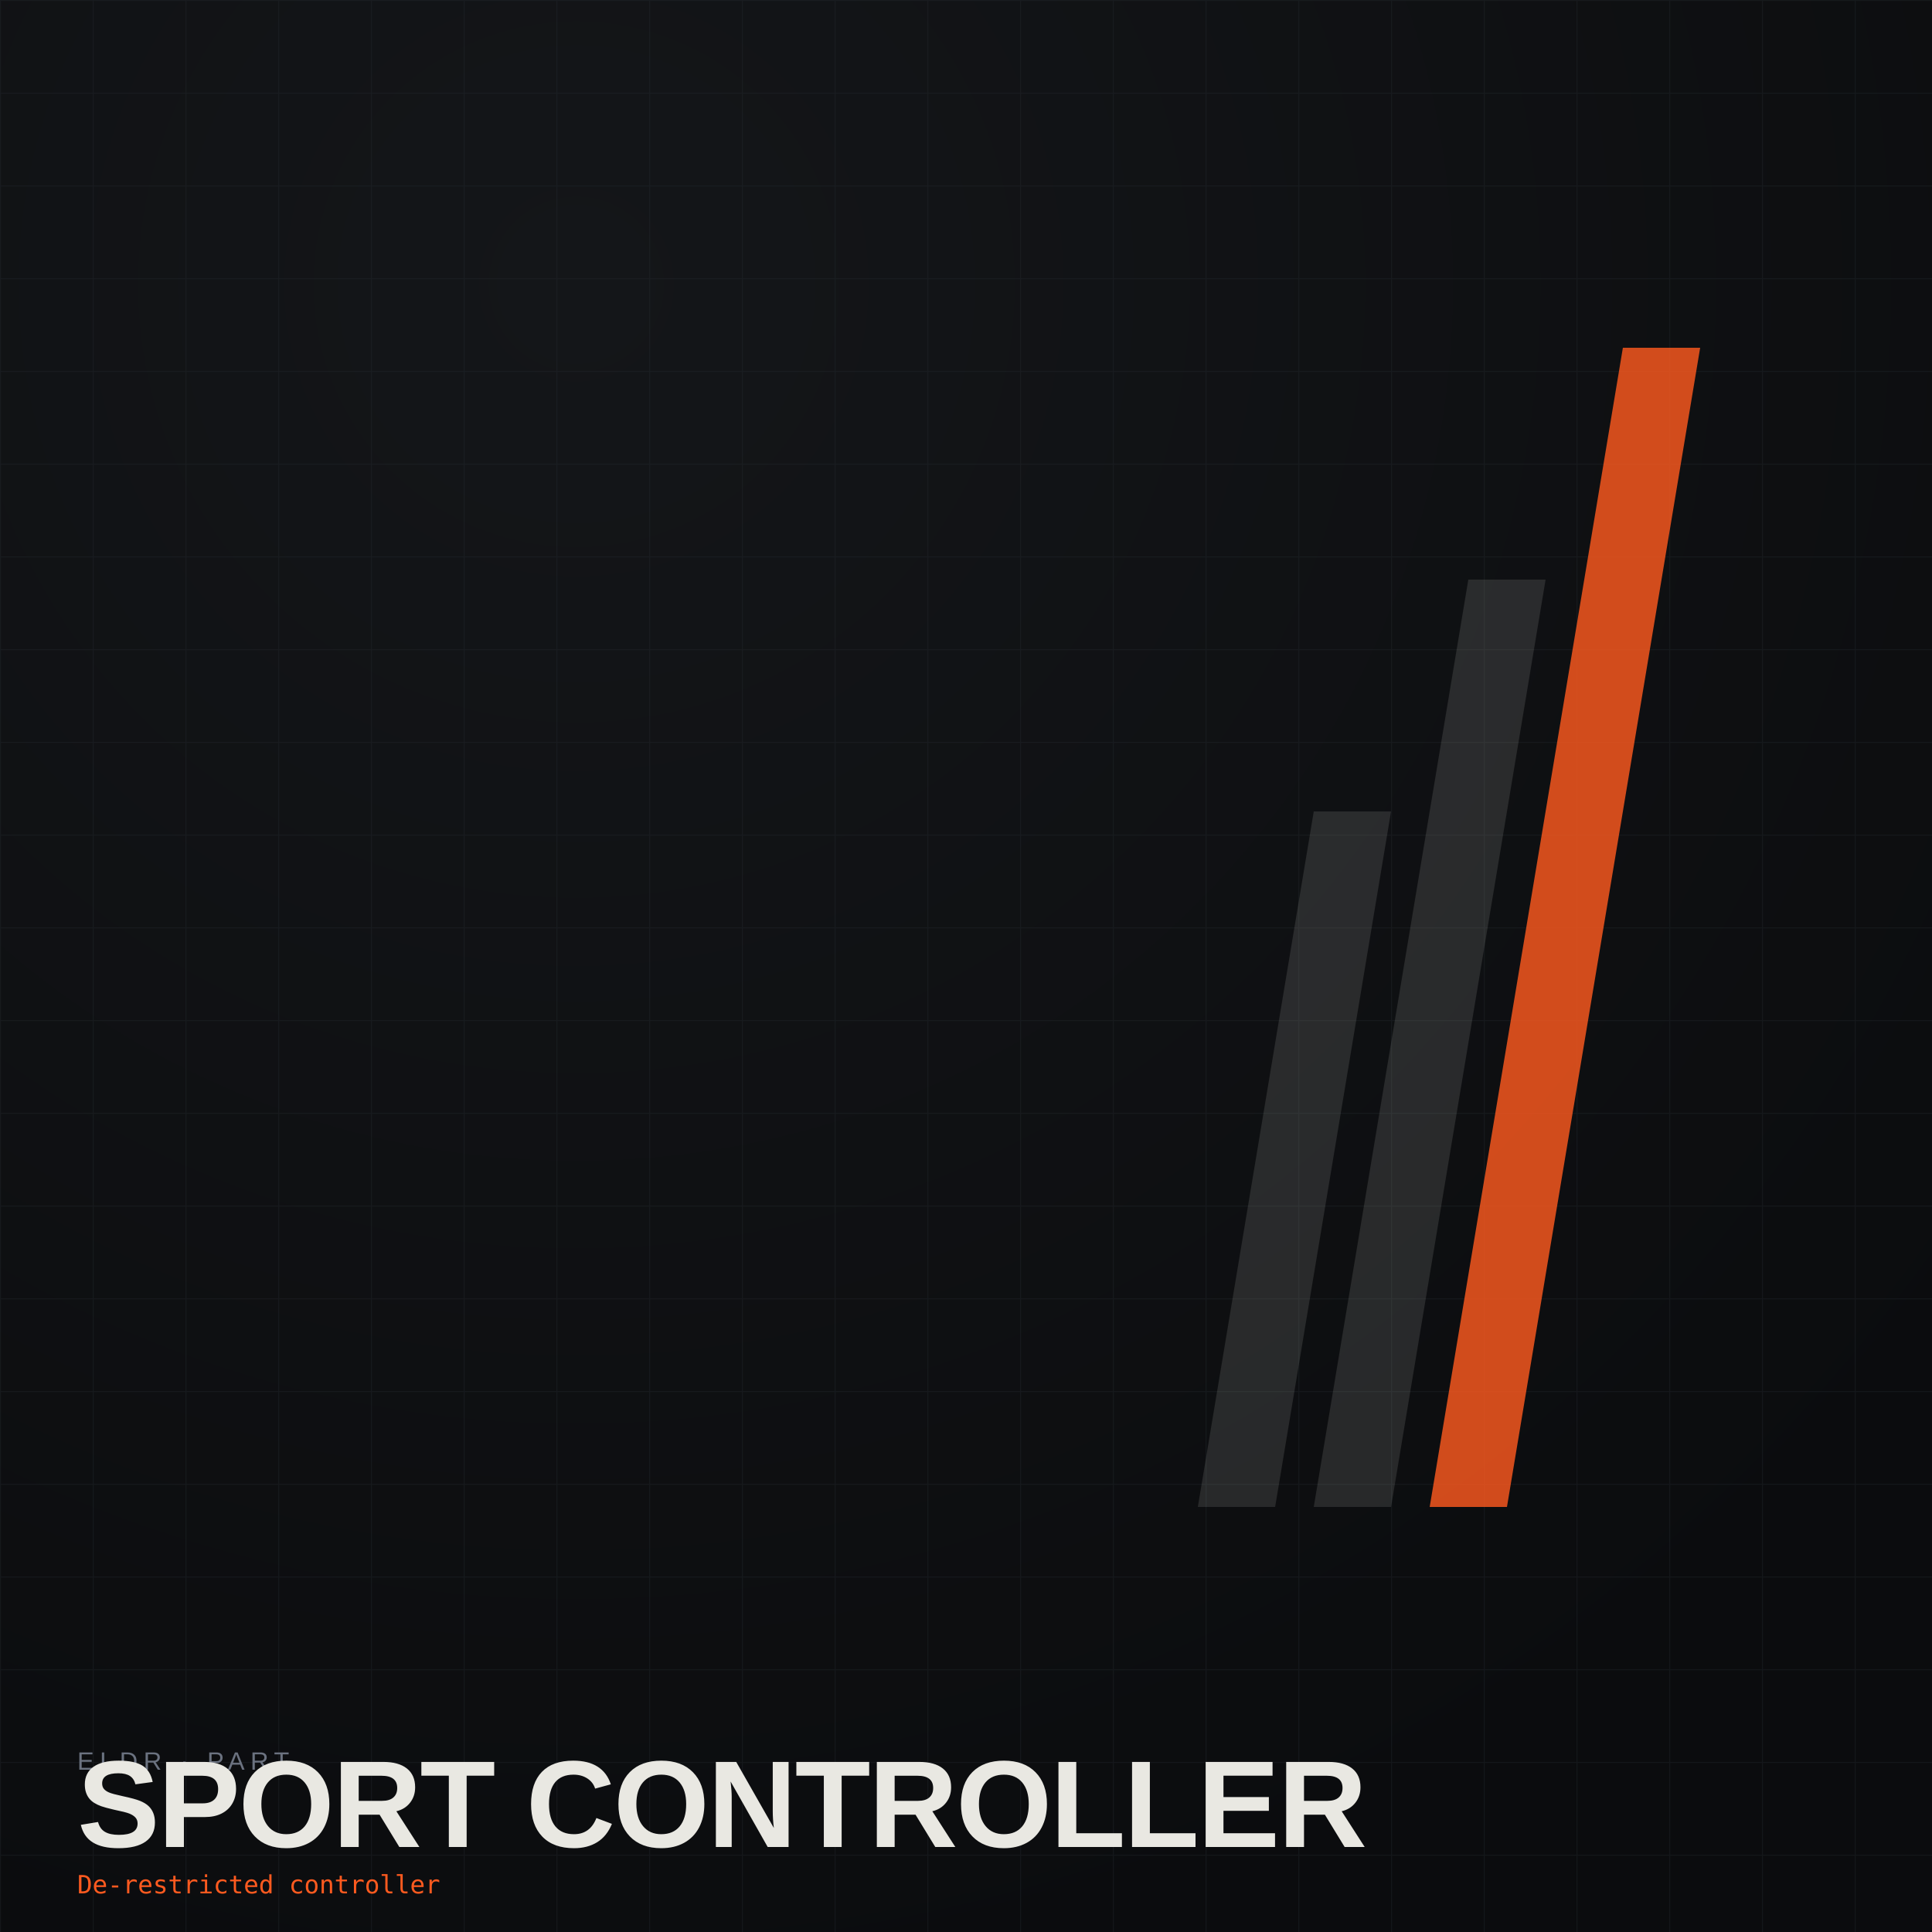
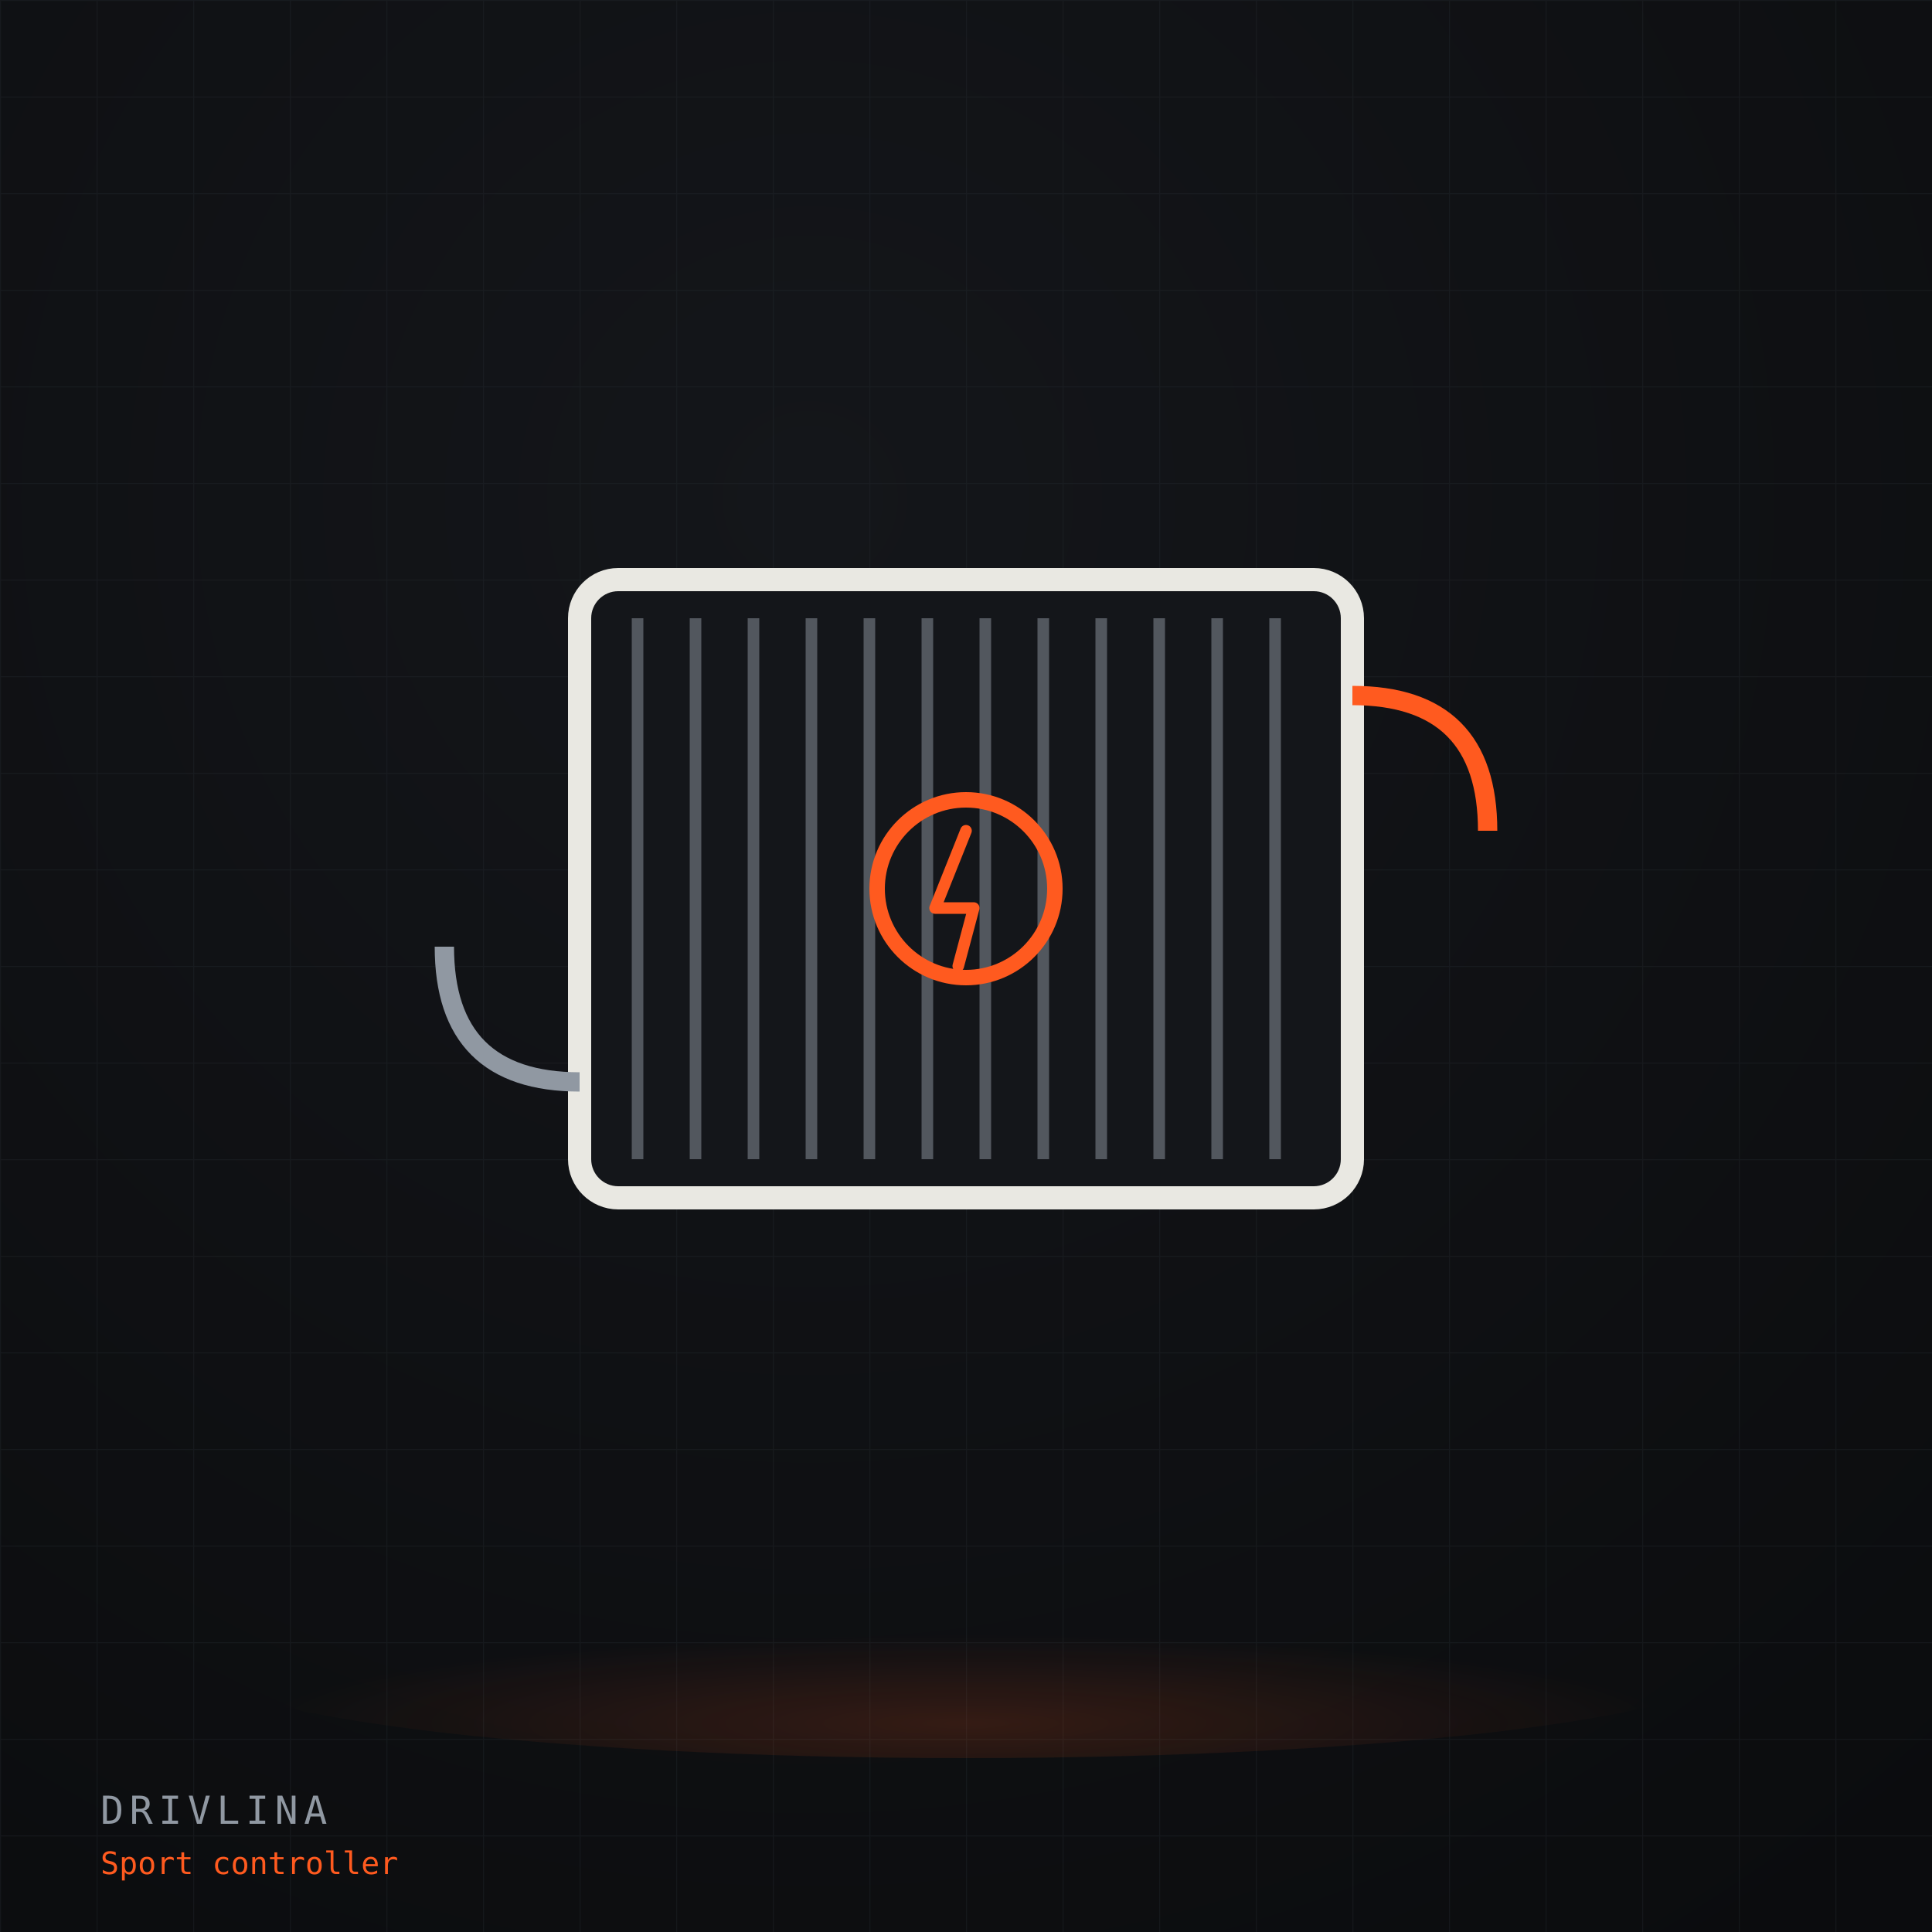
- <svg xmlns="http://www.w3.org/2000/svg" width="1000" height="1000" viewBox="0 0 1000 1000" role="img" aria-label="SPORT CONTROLLER">
+ <svg xmlns="http://www.w3.org/2000/svg" width="1000" height="1000" viewBox="0 0 1000 1000" role="img">
  <defs>
-     <radialGradient id="g" cx="30%" cy="15%" r="90%">
-       <stop offset="0%" stop-color="#141619" />
+     <radialGradient id="bg" cx="42%" cy="26%" r="90%">
+       <stop offset="0%" stop-color="#14161A" />
      <stop offset="100%" stop-color="#0B0C0E" />
    </radialGradient>
-     <pattern id="grid" width="48" height="48" patternUnits="userSpaceOnUse">
-       <path d="M48 0H0V48" fill="none" stroke="#262A31" stroke-width="1" />
+     <pattern id="gr" width="50" height="50" patternUnits="userSpaceOnUse">
+       <path d="M50 0H0V50" fill="none" stroke="#262A31" stroke-width="1" />
    </pattern>
+     <radialGradient id="fg" cx="50%" cy="82%" r="46%">
+       <stop offset="0%" stop-color="#FF5A1F" stop-opacity="0.16" />
+       <stop offset="100%" stop-color="#FF5A1F" stop-opacity="0" />
+     </radialGradient>
  </defs>
-   <rect width="1000" height="1000" fill="url(#g)" />
-   <rect width="1000" height="1000" fill="url(#grid)" opacity="0.35" />
-   <g opacity="0.9">
-     <path d="M620 780 L660 780 L720 420 L680 420 Z" fill="#E9E8E2" opacity="0.14" />
-     <path d="M680 780 L720 780 L800 300 L760 300 Z" fill="#E9E8E2" opacity="0.14" />
-     <path d="M740 780 L780 780 L880 180 L840 180 Z" fill="#FF5A1F" opacity="0.9" />
-   </g>
-   <text x="40" y="916" font-family="Arial, sans-serif" font-size="13" letter-spacing="3" fill="#6B7280">ELDR · PART</text>
-   <text x="40" y="956" font-family="Arial Black, Arial, sans-serif" font-weight="900" font-size="64" fill="#E9E8E2" letter-spacing="-1">SPORT CONTROLLER</text>
-   <text x="40" y="980" font-family="monospace" font-size="13" fill="#FF5A1F">De-restricted controller</text>
+   <rect width="1000" height="1000" fill="url(#bg)" />
+   <rect width="1000" height="1000" fill="url(#gr)" opacity="0.35" />
+   <ellipse cx="500" cy="860" rx="400" ry="50" fill="url(#fg)" />
+   <rect x="300" y="300" width="400" height="320" rx="20" fill="#14161A" stroke="#E9E8E2" stroke-width="12" />
+   <line x1="330" y1="320" x2="330" y2="600" stroke="#9098A2" stroke-width="6" opacity="0.5" />
+   <line x1="360" y1="320" x2="360" y2="600" stroke="#9098A2" stroke-width="6" opacity="0.5" />
+   <line x1="390" y1="320" x2="390" y2="600" stroke="#9098A2" stroke-width="6" opacity="0.5" />
+   <line x1="420" y1="320" x2="420" y2="600" stroke="#9098A2" stroke-width="6" opacity="0.5" />
+   <line x1="450" y1="320" x2="450" y2="600" stroke="#9098A2" stroke-width="6" opacity="0.5" />
+   <line x1="480" y1="320" x2="480" y2="600" stroke="#9098A2" stroke-width="6" opacity="0.5" />
+   <line x1="510" y1="320" x2="510" y2="600" stroke="#9098A2" stroke-width="6" opacity="0.5" />
+   <line x1="540" y1="320" x2="540" y2="600" stroke="#9098A2" stroke-width="6" opacity="0.5" />
+   <line x1="570" y1="320" x2="570" y2="600" stroke="#9098A2" stroke-width="6" opacity="0.5" />
+   <line x1="600" y1="320" x2="600" y2="600" stroke="#9098A2" stroke-width="6" opacity="0.5" />
+   <line x1="630" y1="320" x2="630" y2="600" stroke="#9098A2" stroke-width="6" opacity="0.5" />
+   <line x1="660" y1="320" x2="660" y2="600" stroke="#9098A2" stroke-width="6" opacity="0.5" />
+   <circle cx="500" cy="460" r="46" fill="none" stroke="#FF5A1F" stroke-width="8" />
+   <path d="M500 430 l-16 40 h20 l-8 30" fill="none" stroke="#FF5A1F" stroke-width="6" stroke-linecap="round" stroke-linejoin="round" />
+   <path d="M300 560 q-70 0 -70 -70" fill="none" stroke="#9098A2" stroke-width="10" />
+   <path d="M700 360 q70 0 70 70" fill="none" stroke="#FF5A1F" stroke-width="10" />
+   <text x="52" y="944" font-family="monospace" font-size="20" letter-spacing="3" fill="#9098A2">DRIVLINA</text>
+   <text x="52" y="970" font-family="monospace" font-size="16" fill="#FF5A1F">Sport controller</text>
</svg>
